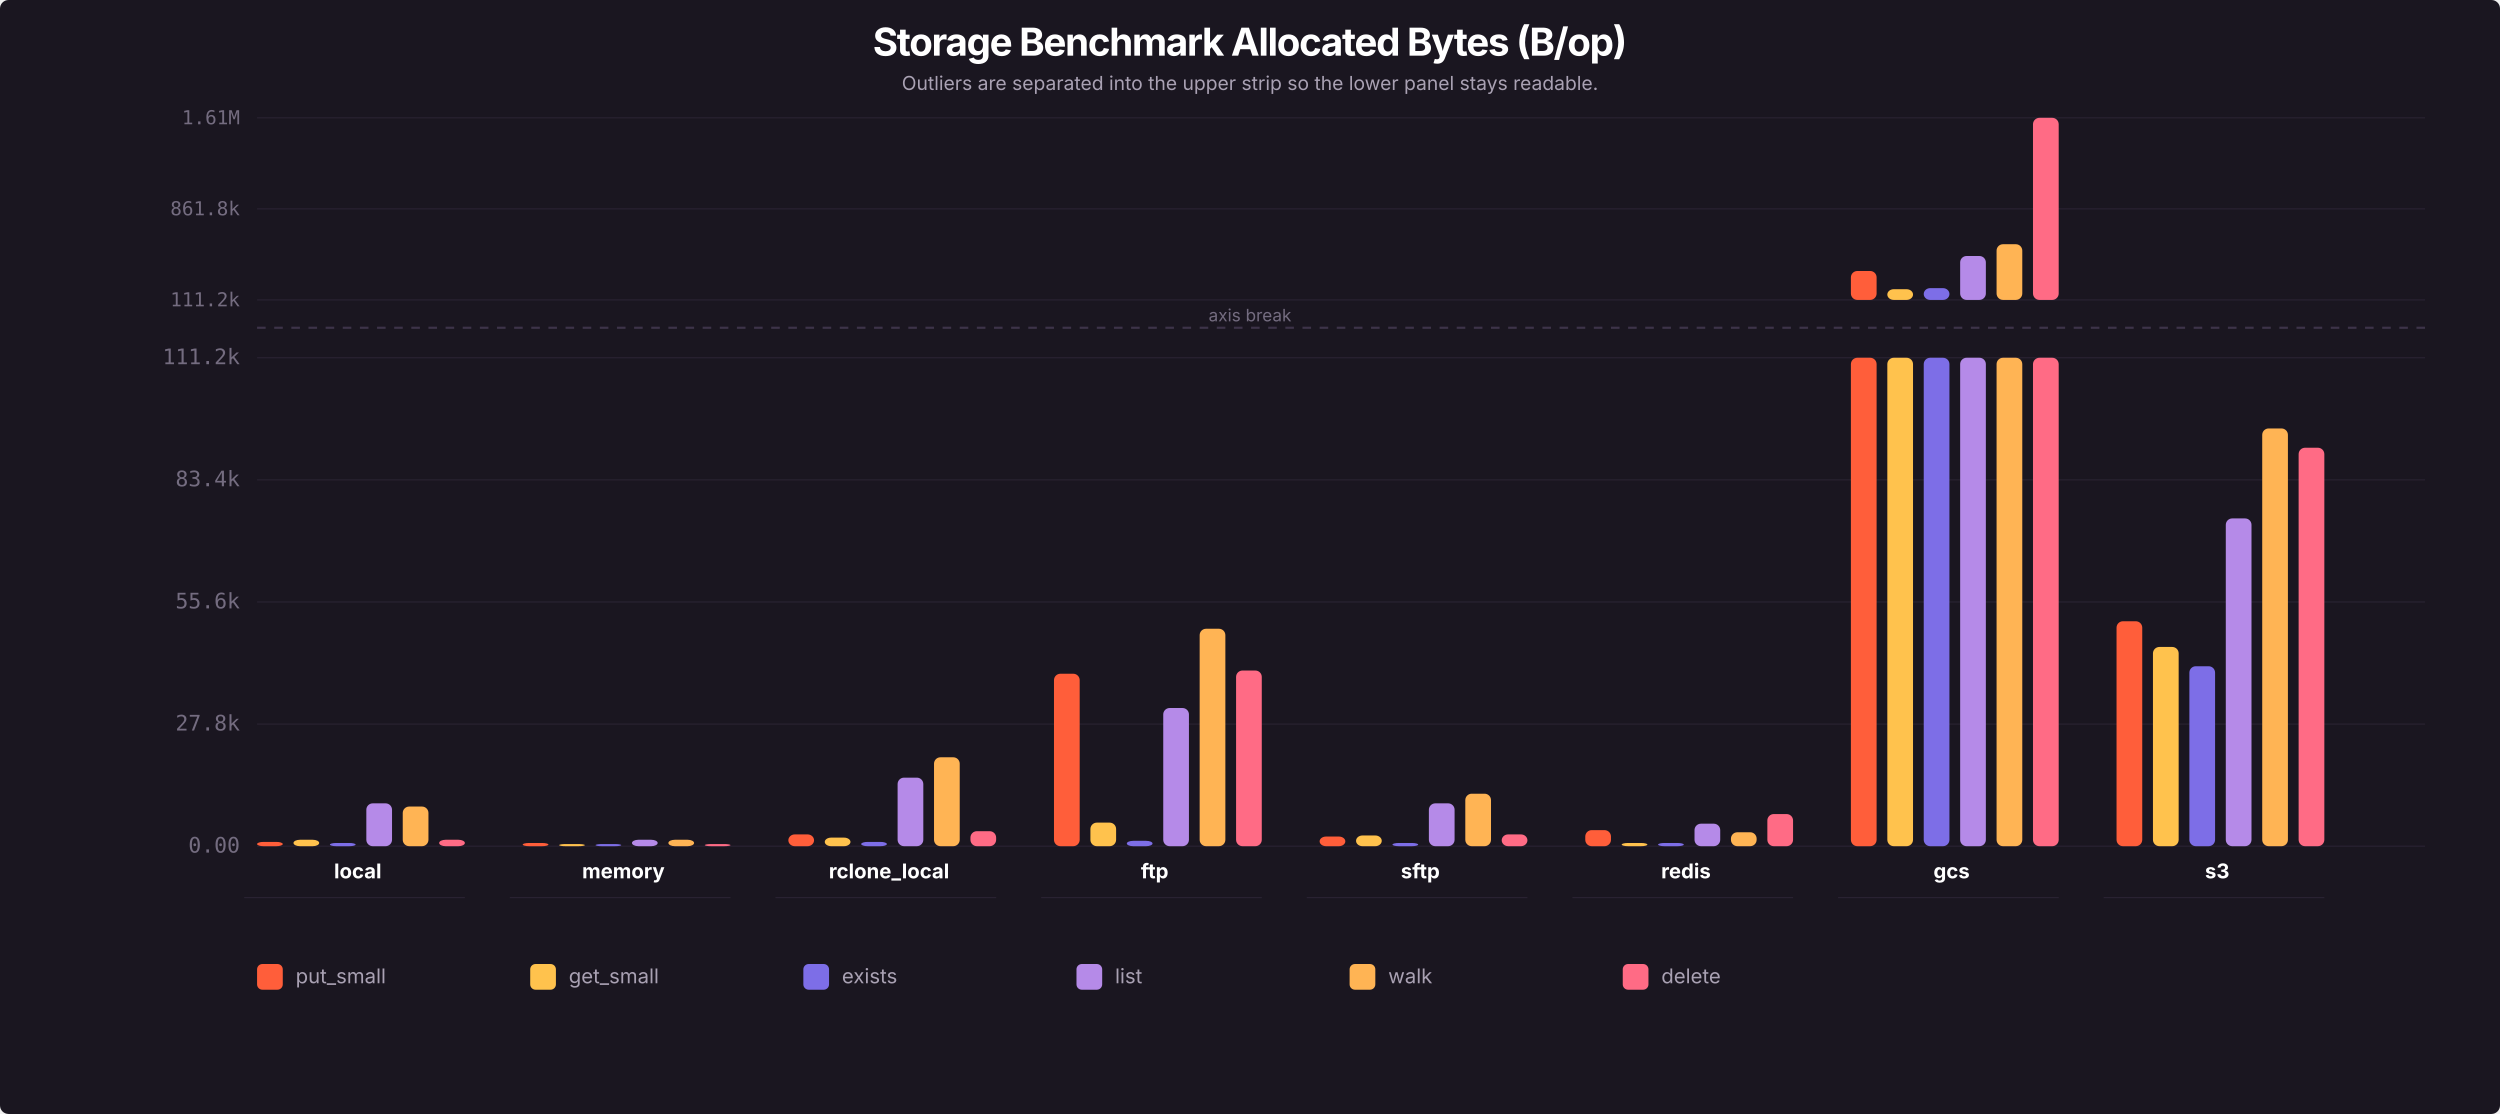
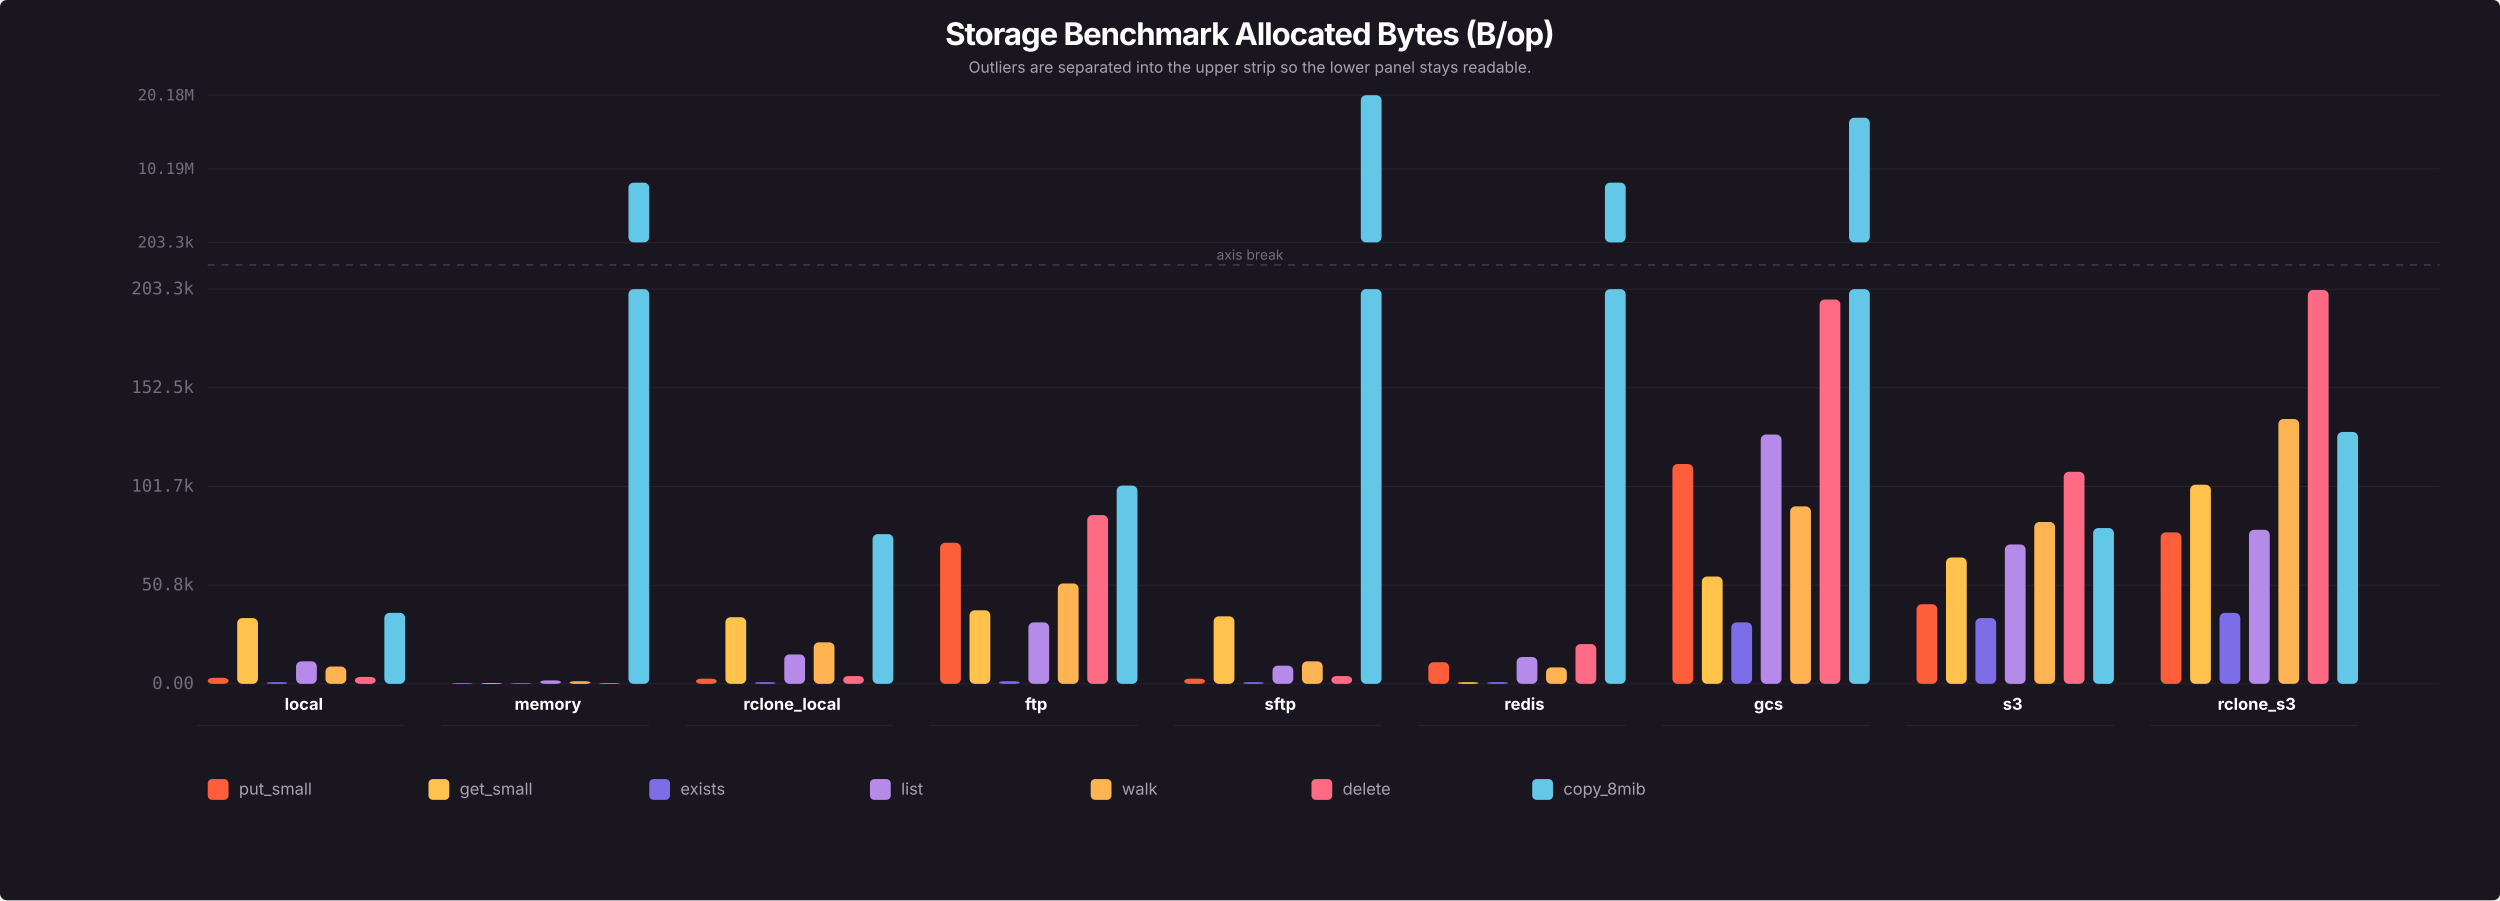
- <svg xmlns="http://www.w3.org/2000/svg" width="2334" height="1040" viewBox="0 0 2334 1040">
+ <svg xmlns="http://www.w3.org/2000/svg" width="2888" height="1040" viewBox="0 0 2888 1040">
  <rect width="100%" height="100%" rx="8" fill="#1A1620" />
-   <text x="1167" y="52" text-anchor="middle" fill="#FFFFFF" font-size="36" font-family="Space Grotesk, Inter, system-ui, sans-serif" font-weight="700" letter-spacing="-1.2">Storage Benchmark Allocated Bytes (B/op)</text>
-   <text x="1167" y="84" text-anchor="middle" fill="#A9A1B3" font-size="18" font-family="Inter, system-ui, sans-serif">Outliers are separated into the upper strip so the lower panel stays readable.</text>
-   <line x1="240" y1="110" x2="2264" y2="110" stroke="#2A2333" stroke-width="1" />
-   <text x="224" y="116" fill="#746C80" font-size="18" text-anchor="end" font-family="JetBrains Mono, ui-monospace, monospace">1.61M</text>
-   <line x1="240" y1="195" x2="2264" y2="195" stroke="#2A2333" stroke-width="1" />
-   <text x="224" y="201" fill="#746C80" font-size="18" text-anchor="end" font-family="JetBrains Mono, ui-monospace, monospace">861.8k</text>
-   <line x1="240" y1="280" x2="2264" y2="280" stroke="#2A2333" stroke-width="1" />
-   <text x="224" y="286" fill="#746C80" font-size="18" text-anchor="end" font-family="JetBrains Mono, ui-monospace, monospace">111.2k</text>
-   <line x1="240" y1="306" x2="2264" y2="306" stroke="#3D3349" stroke-width="2" stroke-dasharray="8 8" />
-   <text x="1167" y="300" text-anchor="middle" fill="#746C80" font-size="16" font-family="Inter, system-ui, sans-serif">axis break</text>
-   <line x1="240" y1="334" x2="2264" y2="334" stroke="#2A2333" stroke-width="1" />
-   <text x="224" y="340" fill="#746C80" font-size="20" text-anchor="end" font-family="JetBrains Mono, ui-monospace, monospace">111.2k</text>
-   <line x1="240" y1="448" x2="2264" y2="448" stroke="#2A2333" stroke-width="1" />
-   <text x="224" y="454" fill="#746C80" font-size="20" text-anchor="end" font-family="JetBrains Mono, ui-monospace, monospace">83.4k</text>
-   <line x1="240" y1="562" x2="2264" y2="562" stroke="#2A2333" stroke-width="1" />
-   <text x="224" y="568" fill="#746C80" font-size="20" text-anchor="end" font-family="JetBrains Mono, ui-monospace, monospace">55.6k</text>
-   <line x1="240" y1="676" x2="2264" y2="676" stroke="#2A2333" stroke-width="1" />
-   <text x="224" y="682" fill="#746C80" font-size="20" text-anchor="end" font-family="JetBrains Mono, ui-monospace, monospace">27.8k</text>
-   <line x1="240" y1="790" x2="2264" y2="790" stroke="#2A2333" stroke-width="1" />
+   <text x="1444" y="52" text-anchor="middle" fill="#FFFFFF" font-size="36" font-family="Space Grotesk, Inter, system-ui, sans-serif" font-weight="700" letter-spacing="-1.2">Storage Benchmark Allocated Bytes (B/op)</text>
+   <text x="1444" y="84" text-anchor="middle" fill="#A9A1B3" font-size="18" font-family="Inter, system-ui, sans-serif">Outliers are separated into the upper strip so the lower panel stays readable.</text>
+   <line x1="240" y1="110" x2="2818" y2="110" stroke="#2A2333" stroke-width="1" />
+   <text x="224" y="116" fill="#746C80" font-size="18" text-anchor="end" font-family="JetBrains Mono, ui-monospace, monospace">20.18M</text>
+   <line x1="240" y1="195" x2="2818" y2="195" stroke="#2A2333" stroke-width="1" />
+   <text x="224" y="201" fill="#746C80" font-size="18" text-anchor="end" font-family="JetBrains Mono, ui-monospace, monospace">10.19M</text>
+   <line x1="240" y1="280" x2="2818" y2="280" stroke="#2A2333" stroke-width="1" />
+   <text x="224" y="286" fill="#746C80" font-size="18" text-anchor="end" font-family="JetBrains Mono, ui-monospace, monospace">203.3k</text>
+   <line x1="240" y1="306" x2="2818" y2="306" stroke="#3D3349" stroke-width="2" stroke-dasharray="8 8" />
+   <text x="1444" y="300" text-anchor="middle" fill="#746C80" font-size="16" font-family="Inter, system-ui, sans-serif">axis break</text>
+   <line x1="240" y1="334" x2="2818" y2="334" stroke="#2A2333" stroke-width="1" />
+   <text x="224" y="340" fill="#746C80" font-size="20" text-anchor="end" font-family="JetBrains Mono, ui-monospace, monospace">203.3k</text>
+   <line x1="240" y1="448" x2="2818" y2="448" stroke="#2A2333" stroke-width="1" />
+   <text x="224" y="454" fill="#746C80" font-size="20" text-anchor="end" font-family="JetBrains Mono, ui-monospace, monospace">152.5k</text>
+   <line x1="240" y1="562" x2="2818" y2="562" stroke="#2A2333" stroke-width="1" />
+   <text x="224" y="568" fill="#746C80" font-size="20" text-anchor="end" font-family="JetBrains Mono, ui-monospace, monospace">101.7k</text>
+   <line x1="240" y1="676" x2="2818" y2="676" stroke="#2A2333" stroke-width="1" />
+   <text x="224" y="682" fill="#746C80" font-size="20" text-anchor="end" font-family="JetBrains Mono, ui-monospace, monospace">50.8k</text>
+   <line x1="240" y1="790" x2="2818" y2="790" stroke="#2A2333" stroke-width="1" />
  <text x="224" y="796" fill="#746C80" font-size="20" text-anchor="end" font-family="JetBrains Mono, ui-monospace, monospace">0.00</text>
-   <rect x="240" y="786" width="24" height="4" rx="6" fill="#FF5E3A" />
-   <rect x="274" y="784" width="24" height="6" rx="6" fill="#FFC24D" />
-   <rect x="308" y="787" width="24" height="3" rx="6" fill="#7D6EE7" />
-   <rect x="342" y="750" width="24" height="40" rx="6" fill="#B58AE8" />
-   <rect x="376" y="753" width="24" height="37" rx="6" fill="#FFB454" />
-   <rect x="410" y="784" width="24" height="6" rx="6" fill="#FF6B85" />
-   <text x="334" y="820" fill="#FFFFFF" font-size="19" text-anchor="middle" font-family="Inter, system-ui, sans-serif" font-weight="700">local</text>
-   <line x1="228" y1="838" x2="434" y2="838" stroke="#2A2333" stroke-width="1" />
-   <rect x="488" y="787" width="24" height="3" rx="6" fill="#FF5E3A" />
-   <rect x="522" y="788" width="24" height="2" rx="6" fill="#FFC24D" />
-   <rect x="556" y="788" width="24" height="2" rx="6" fill="#7D6EE7" />
-   <rect x="590" y="784" width="24" height="6" rx="6" fill="#B58AE8" />
-   <rect x="624" y="784" width="24" height="6" rx="6" fill="#FFB454" />
-   <rect x="658" y="788" width="24" height="2" rx="6" fill="#FF6B85" />
-   <text x="582" y="820" fill="#FFFFFF" font-size="19" text-anchor="middle" font-family="Inter, system-ui, sans-serif" font-weight="700">memory</text>
-   <line x1="476" y1="838" x2="682" y2="838" stroke="#2A2333" stroke-width="1" />
-   <rect x="736" y="779" width="24" height="11" rx="6" fill="#FF5E3A" />
-   <rect x="770" y="782" width="24" height="8" rx="6" fill="#FFC24D" />
-   <rect x="804" y="786" width="24" height="4" rx="6" fill="#7D6EE7" />
-   <rect x="838" y="726" width="24" height="64" rx="6" fill="#B58AE8" />
-   <rect x="872" y="707" width="24" height="83" rx="6" fill="#FFB454" />
-   <rect x="906" y="776" width="24" height="14" rx="6" fill="#FF6B85" />
-   <text x="830" y="820" fill="#FFFFFF" font-size="19" text-anchor="middle" font-family="Inter, system-ui, sans-serif" font-weight="700">rclone_local</text>
-   <line x1="724" y1="838" x2="930" y2="838" stroke="#2A2333" stroke-width="1" />
-   <rect x="984" y="629" width="24" height="161" rx="6" fill="#FF5E3A" />
-   <rect x="1018" y="768" width="24" height="22" rx="6" fill="#FFC24D" />
-   <rect x="1052" y="785" width="24" height="5" rx="6" fill="#7D6EE7" />
-   <rect x="1086" y="661" width="24" height="129" rx="6" fill="#B58AE8" />
-   <rect x="1120" y="587" width="24" height="203" rx="6" fill="#FFB454" />
-   <rect x="1154" y="626" width="24" height="164" rx="6" fill="#FF6B85" />
-   <text x="1078" y="820" fill="#FFFFFF" font-size="19" text-anchor="middle" font-family="Inter, system-ui, sans-serif" font-weight="700">ftp</text>
-   <line x1="972" y1="838" x2="1178" y2="838" stroke="#2A2333" stroke-width="1" />
-   <rect x="1232" y="781" width="24" height="9" rx="6" fill="#FF5E3A" />
-   <rect x="1266" y="780" width="24" height="10" rx="6" fill="#FFC24D" />
-   <rect x="1300" y="787" width="24" height="3" rx="6" fill="#7D6EE7" />
-   <rect x="1334" y="750" width="24" height="40" rx="6" fill="#B58AE8" />
-   <rect x="1368" y="741" width="24" height="49" rx="6" fill="#FFB454" />
-   <rect x="1402" y="779" width="24" height="11" rx="6" fill="#FF6B85" />
-   <text x="1326" y="820" fill="#FFFFFF" font-size="19" text-anchor="middle" font-family="Inter, system-ui, sans-serif" font-weight="700">sftp</text>
-   <line x1="1220" y1="838" x2="1426" y2="838" stroke="#2A2333" stroke-width="1" />
-   <rect x="1480" y="775" width="24" height="15" rx="6" fill="#FF5E3A" />
-   <rect x="1514" y="787" width="24" height="3" rx="6" fill="#FFC24D" />
-   <rect x="1548" y="787" width="24" height="3" rx="6" fill="#7D6EE7" />
-   <rect x="1582" y="769" width="24" height="21" rx="6" fill="#B58AE8" />
-   <rect x="1616" y="777" width="24" height="13" rx="6" fill="#FFB454" />
-   <rect x="1650" y="760" width="24" height="30" rx="6" fill="#FF6B85" />
-   <text x="1574" y="820" fill="#FFFFFF" font-size="19" text-anchor="middle" font-family="Inter, system-ui, sans-serif" font-weight="700">redis</text>
-   <line x1="1468" y1="838" x2="1674" y2="838" stroke="#2A2333" stroke-width="1" />
-   <rect x="1728" y="334" width="24" height="456" rx="6" fill="#FF5E3A" />
-   <rect x="1728" y="253" width="24" height="27" rx="6" fill="#FF5E3A" />
-   <rect x="1762" y="334" width="24" height="456" rx="6" fill="#FFC24D" />
-   <rect x="1762" y="270" width="24" height="10" rx="6" fill="#FFC24D" />
-   <rect x="1796" y="334" width="24" height="456" rx="6" fill="#7D6EE7" />
-   <rect x="1796" y="269" width="24" height="11" rx="6" fill="#7D6EE7" />
-   <rect x="1830" y="334" width="24" height="456" rx="6" fill="#B58AE8" />
-   <rect x="1830" y="239" width="24" height="41" rx="6" fill="#B58AE8" />
-   <rect x="1864" y="334" width="24" height="456" rx="6" fill="#FFB454" />
-   <rect x="1864" y="228" width="24" height="52" rx="6" fill="#FFB454" />
-   <rect x="1898" y="334" width="24" height="456" rx="6" fill="#FF6B85" />
-   <rect x="1898" y="110" width="24" height="170" rx="6" fill="#FF6B85" />
-   <text x="1822" y="820" fill="#FFFFFF" font-size="19" text-anchor="middle" font-family="Inter, system-ui, sans-serif" font-weight="700">gcs</text>
-   <line x1="1716" y1="838" x2="1922" y2="838" stroke="#2A2333" stroke-width="1" />
-   <rect x="1976" y="580" width="24" height="210" rx="6" fill="#FF5E3A" />
-   <rect x="2010" y="604" width="24" height="186" rx="6" fill="#FFC24D" />
-   <rect x="2044" y="622" width="24" height="168" rx="6" fill="#7D6EE7" />
-   <rect x="2078" y="484" width="24" height="306" rx="6" fill="#B58AE8" />
-   <rect x="2112" y="400" width="24" height="390" rx="6" fill="#FFB454" />
-   <rect x="2146" y="418" width="24" height="372" rx="6" fill="#FF6B85" />
-   <text x="2070" y="820" fill="#FFFFFF" font-size="19" text-anchor="middle" font-family="Inter, system-ui, sans-serif" font-weight="700">s3</text>
-   <line x1="1964" y1="838" x2="2170" y2="838" stroke="#2A2333" stroke-width="1" />
+   <rect x="240" y="783" width="24" height="7" rx="6" fill="#FF5E3A" />
+   <rect x="274" y="714" width="24" height="76" rx="6" fill="#FFC24D" />
+   <rect x="308" y="788" width="24" height="2" rx="6" fill="#7D6EE7" />
+   <rect x="342" y="764" width="24" height="26" rx="6" fill="#B58AE8" />
+   <rect x="376" y="770" width="24" height="20" rx="6" fill="#FFB454" />
+   <rect x="410" y="782" width="24" height="8" rx="6" fill="#FF6B85" />
+   <rect x="444" y="708" width="24" height="82" rx="6" fill="#63C7E8" />
+   <text x="351" y="820" fill="#FFFFFF" font-size="19" text-anchor="middle" font-family="Inter, system-ui, sans-serif" font-weight="700">local</text>
+   <line x1="228" y1="838" x2="468" y2="838" stroke="#2A2333" stroke-width="1" />
+   <rect x="522" y="789" width="24" height="1" rx="6" fill="#FF5E3A" />
+   <rect x="556" y="789" width="24" height="1" rx="6" fill="#FFC24D" />
+   <rect x="590" y="789" width="24" height="1" rx="6" fill="#7D6EE7" />
+   <rect x="624" y="786" width="24" height="4" rx="6" fill="#B58AE8" />
+   <rect x="658" y="787" width="24" height="3" rx="6" fill="#FFB454" />
+   <rect x="692" y="789" width="24" height="1" rx="6" fill="#FF6B85" />
+   <rect x="726" y="334" width="24" height="456" rx="6" fill="#63C7E8" />
+   <rect x="726" y="211" width="24" height="69" rx="6" fill="#63C7E8" />
+   <text x="633" y="820" fill="#FFFFFF" font-size="19" text-anchor="middle" font-family="Inter, system-ui, sans-serif" font-weight="700">memory</text>
+   <line x1="510" y1="838" x2="750" y2="838" stroke="#2A2333" stroke-width="1" />
+   <rect x="804" y="784" width="24" height="6" rx="6" fill="#FF5E3A" />
+   <rect x="838" y="713" width="24" height="77" rx="6" fill="#FFC24D" />
+   <rect x="872" y="788" width="24" height="2" rx="6" fill="#7D6EE7" />
+   <rect x="906" y="756" width="24" height="34" rx="6" fill="#B58AE8" />
+   <rect x="940" y="742" width="24" height="48" rx="6" fill="#FFB454" />
+   <rect x="974" y="781" width="24" height="9" rx="6" fill="#FF6B85" />
+   <rect x="1008" y="617" width="24" height="173" rx="6" fill="#63C7E8" />
+   <text x="915" y="820" fill="#FFFFFF" font-size="19" text-anchor="middle" font-family="Inter, system-ui, sans-serif" font-weight="700">rclone_local</text>
+   <line x1="792" y1="838" x2="1032" y2="838" stroke="#2A2333" stroke-width="1" />
+   <rect x="1086" y="627" width="24" height="163" rx="6" fill="#FF5E3A" />
+   <rect x="1120" y="705" width="24" height="85" rx="6" fill="#FFC24D" />
+   <rect x="1154" y="787" width="24" height="3" rx="6" fill="#7D6EE7" />
+   <rect x="1188" y="719" width="24" height="71" rx="6" fill="#B58AE8" />
+   <rect x="1222" y="674" width="24" height="116" rx="6" fill="#FFB454" />
+   <rect x="1256" y="595" width="24" height="195" rx="6" fill="#FF6B85" />
+   <rect x="1290" y="561" width="24" height="229" rx="6" fill="#63C7E8" />
+   <text x="1197" y="820" fill="#FFFFFF" font-size="19" text-anchor="middle" font-family="Inter, system-ui, sans-serif" font-weight="700">ftp</text>
+   <line x1="1074" y1="838" x2="1314" y2="838" stroke="#2A2333" stroke-width="1" />
+   <rect x="1368" y="784" width="24" height="6" rx="6" fill="#FF5E3A" />
+   <rect x="1402" y="712" width="24" height="78" rx="6" fill="#FFC24D" />
+   <rect x="1436" y="788" width="24" height="2" rx="6" fill="#7D6EE7" />
+   <rect x="1470" y="769" width="24" height="21" rx="6" fill="#B58AE8" />
+   <rect x="1504" y="764" width="24" height="26" rx="6" fill="#FFB454" />
+   <rect x="1538" y="781" width="24" height="9" rx="6" fill="#FF6B85" />
+   <rect x="1572" y="334" width="24" height="456" rx="6" fill="#63C7E8" />
+   <rect x="1572" y="110" width="24" height="170" rx="6" fill="#63C7E8" />
+   <text x="1479" y="820" fill="#FFFFFF" font-size="19" text-anchor="middle" font-family="Inter, system-ui, sans-serif" font-weight="700">sftp</text>
+   <line x1="1356" y1="838" x2="1596" y2="838" stroke="#2A2333" stroke-width="1" />
+   <rect x="1650" y="765" width="24" height="25" rx="6" fill="#FF5E3A" />
+   <rect x="1684" y="788" width="24" height="2" rx="6" fill="#FFC24D" />
+   <rect x="1718" y="788" width="24" height="2" rx="6" fill="#7D6EE7" />
+   <rect x="1752" y="759" width="24" height="31" rx="6" fill="#B58AE8" />
+   <rect x="1786" y="771" width="24" height="19" rx="6" fill="#FFB454" />
+   <rect x="1820" y="744" width="24" height="46" rx="6" fill="#FF6B85" />
+   <rect x="1854" y="334" width="24" height="456" rx="6" fill="#63C7E8" />
+   <rect x="1854" y="211" width="24" height="69" rx="6" fill="#63C7E8" />
+   <text x="1761" y="820" fill="#FFFFFF" font-size="19" text-anchor="middle" font-family="Inter, system-ui, sans-serif" font-weight="700">redis</text>
+   <line x1="1638" y1="838" x2="1878" y2="838" stroke="#2A2333" stroke-width="1" />
+   <rect x="1932" y="536" width="24" height="254" rx="6" fill="#FF5E3A" />
+   <rect x="1966" y="666" width="24" height="124" rx="6" fill="#FFC24D" />
+   <rect x="2000" y="719" width="24" height="71" rx="6" fill="#7D6EE7" />
+   <rect x="2034" y="502" width="24" height="288" rx="6" fill="#B58AE8" />
+   <rect x="2068" y="585" width="24" height="205" rx="6" fill="#FFB454" />
+   <rect x="2102" y="346" width="24" height="444" rx="6" fill="#FF6B85" />
+   <rect x="2136" y="334" width="24" height="456" rx="6" fill="#63C7E8" />
+   <rect x="2136" y="136" width="24" height="144" rx="6" fill="#63C7E8" />
+   <text x="2043" y="820" fill="#FFFFFF" font-size="19" text-anchor="middle" font-family="Inter, system-ui, sans-serif" font-weight="700">gcs</text>
+   <line x1="1920" y1="838" x2="2160" y2="838" stroke="#2A2333" stroke-width="1" />
+   <rect x="2214" y="698" width="24" height="92" rx="6" fill="#FF5E3A" />
+   <rect x="2248" y="644" width="24" height="146" rx="6" fill="#FFC24D" />
+   <rect x="2282" y="714" width="24" height="76" rx="6" fill="#7D6EE7" />
+   <rect x="2316" y="629" width="24" height="161" rx="6" fill="#B58AE8" />
+   <rect x="2350" y="603" width="24" height="187" rx="6" fill="#FFB454" />
+   <rect x="2384" y="545" width="24" height="245" rx="6" fill="#FF6B85" />
+   <rect x="2418" y="610" width="24" height="180" rx="6" fill="#63C7E8" />
+   <text x="2325" y="820" fill="#FFFFFF" font-size="19" text-anchor="middle" font-family="Inter, system-ui, sans-serif" font-weight="700">s3</text>
+   <line x1="2202" y1="838" x2="2442" y2="838" stroke="#2A2333" stroke-width="1" />
+   <rect x="2496" y="615" width="24" height="175" rx="6" fill="#FF5E3A" />
+   <rect x="2530" y="560" width="24" height="230" rx="6" fill="#FFC24D" />
+   <rect x="2564" y="708" width="24" height="82" rx="6" fill="#7D6EE7" />
+   <rect x="2598" y="612" width="24" height="178" rx="6" fill="#B58AE8" />
+   <rect x="2632" y="484" width="24" height="306" rx="6" fill="#FFB454" />
+   <rect x="2666" y="335" width="24" height="455" rx="6" fill="#FF6B85" />
+   <rect x="2700" y="499" width="24" height="291" rx="6" fill="#63C7E8" />
+   <text x="2607" y="820" fill="#FFFFFF" font-size="19" text-anchor="middle" font-family="Inter, system-ui, sans-serif" font-weight="700">rclone_s3</text>
+   <line x1="2484" y1="838" x2="2724" y2="838" stroke="#2A2333" stroke-width="1" />
  <rect x="240" y="900" width="24" height="24" rx="5" fill="#FF5E3A" />
  <text x="276" y="918" fill="#A9A1B3" font-size="19" font-family="Inter, system-ui, sans-serif">put_small</text>
  <rect x="495" y="900" width="24" height="24" rx="5" fill="#FFC24D" />
  <text x="531" y="918" fill="#A9A1B3" font-size="19" font-family="Inter, system-ui, sans-serif">get_small</text>
  <rect x="750" y="900" width="24" height="24" rx="5" fill="#7D6EE7" />
  <text x="786" y="918" fill="#A9A1B3" font-size="19" font-family="Inter, system-ui, sans-serif">exists</text>
  <rect x="1005" y="900" width="24" height="24" rx="5" fill="#B58AE8" />
  <text x="1041" y="918" fill="#A9A1B3" font-size="19" font-family="Inter, system-ui, sans-serif">list</text>
  <rect x="1260" y="900" width="24" height="24" rx="5" fill="#FFB454" />
  <text x="1296" y="918" fill="#A9A1B3" font-size="19" font-family="Inter, system-ui, sans-serif">walk</text>
  <rect x="1515" y="900" width="24" height="24" rx="5" fill="#FF6B85" />
  <text x="1551" y="918" fill="#A9A1B3" font-size="19" font-family="Inter, system-ui, sans-serif">delete</text>
+   <rect x="1770" y="900" width="24" height="24" rx="5" fill="#63C7E8" />
+   <text x="1806" y="918" fill="#A9A1B3" font-size="19" font-family="Inter, system-ui, sans-serif">copy_8mib</text>
</svg>
